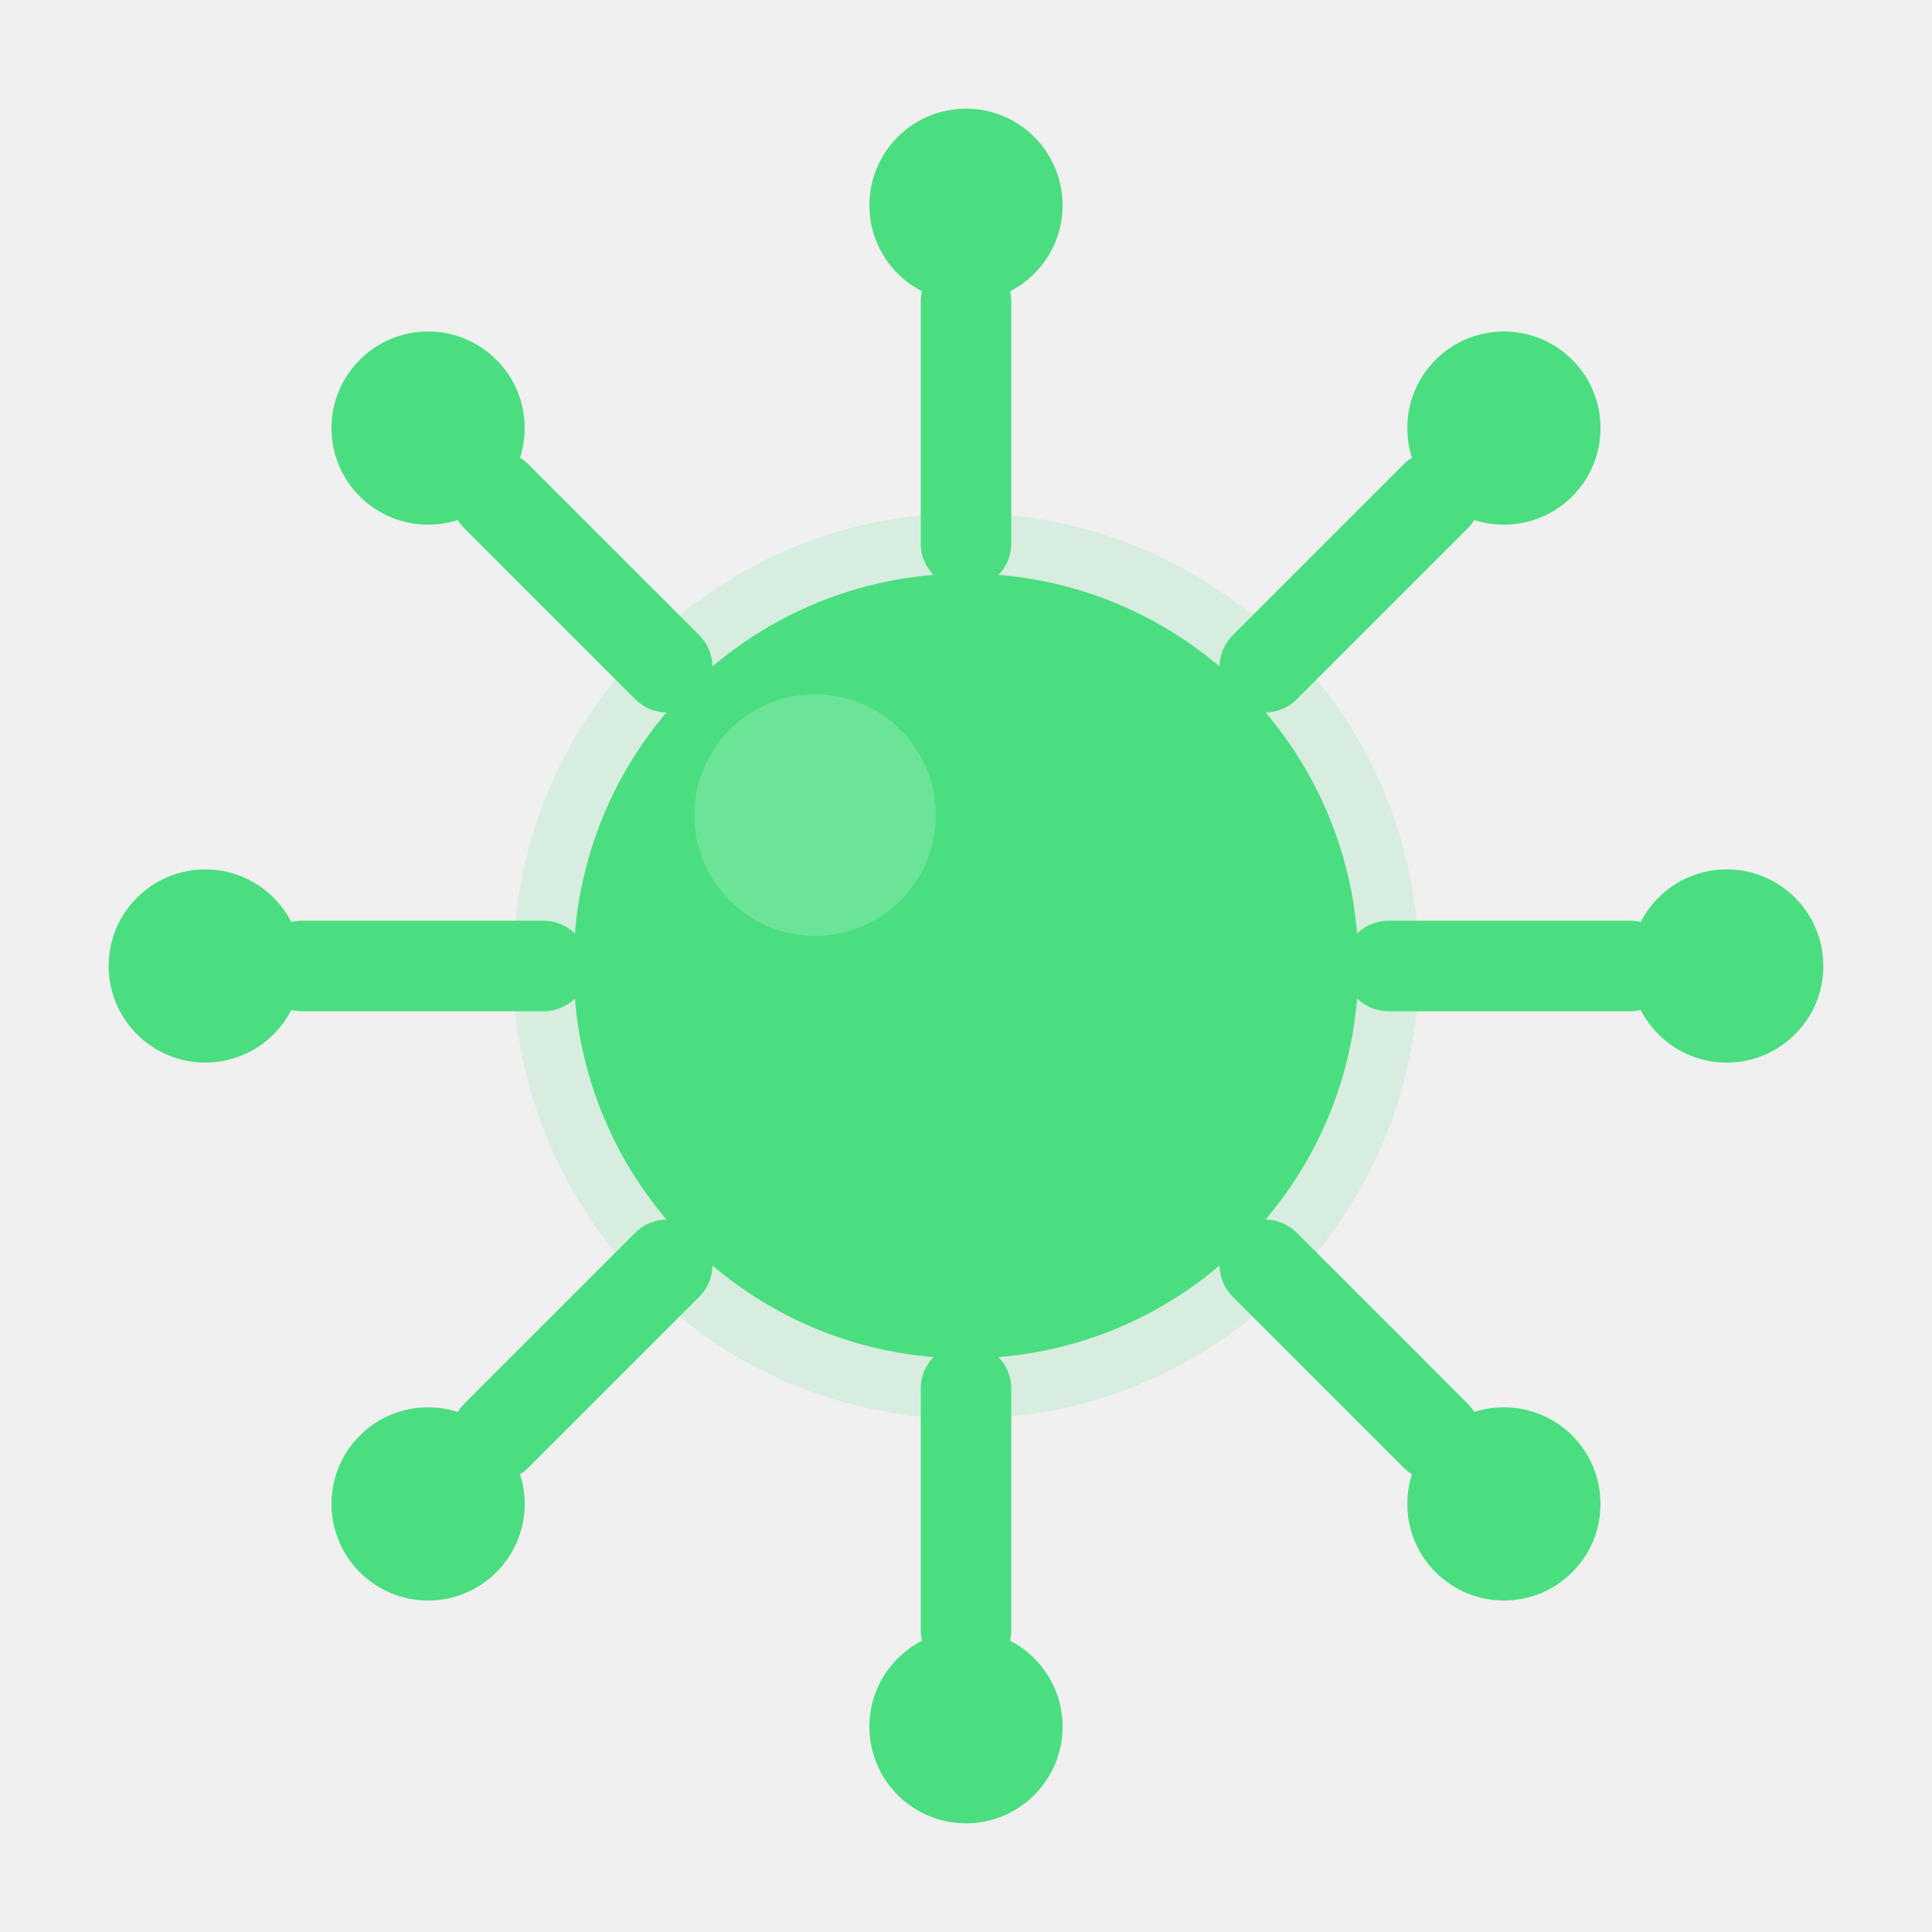
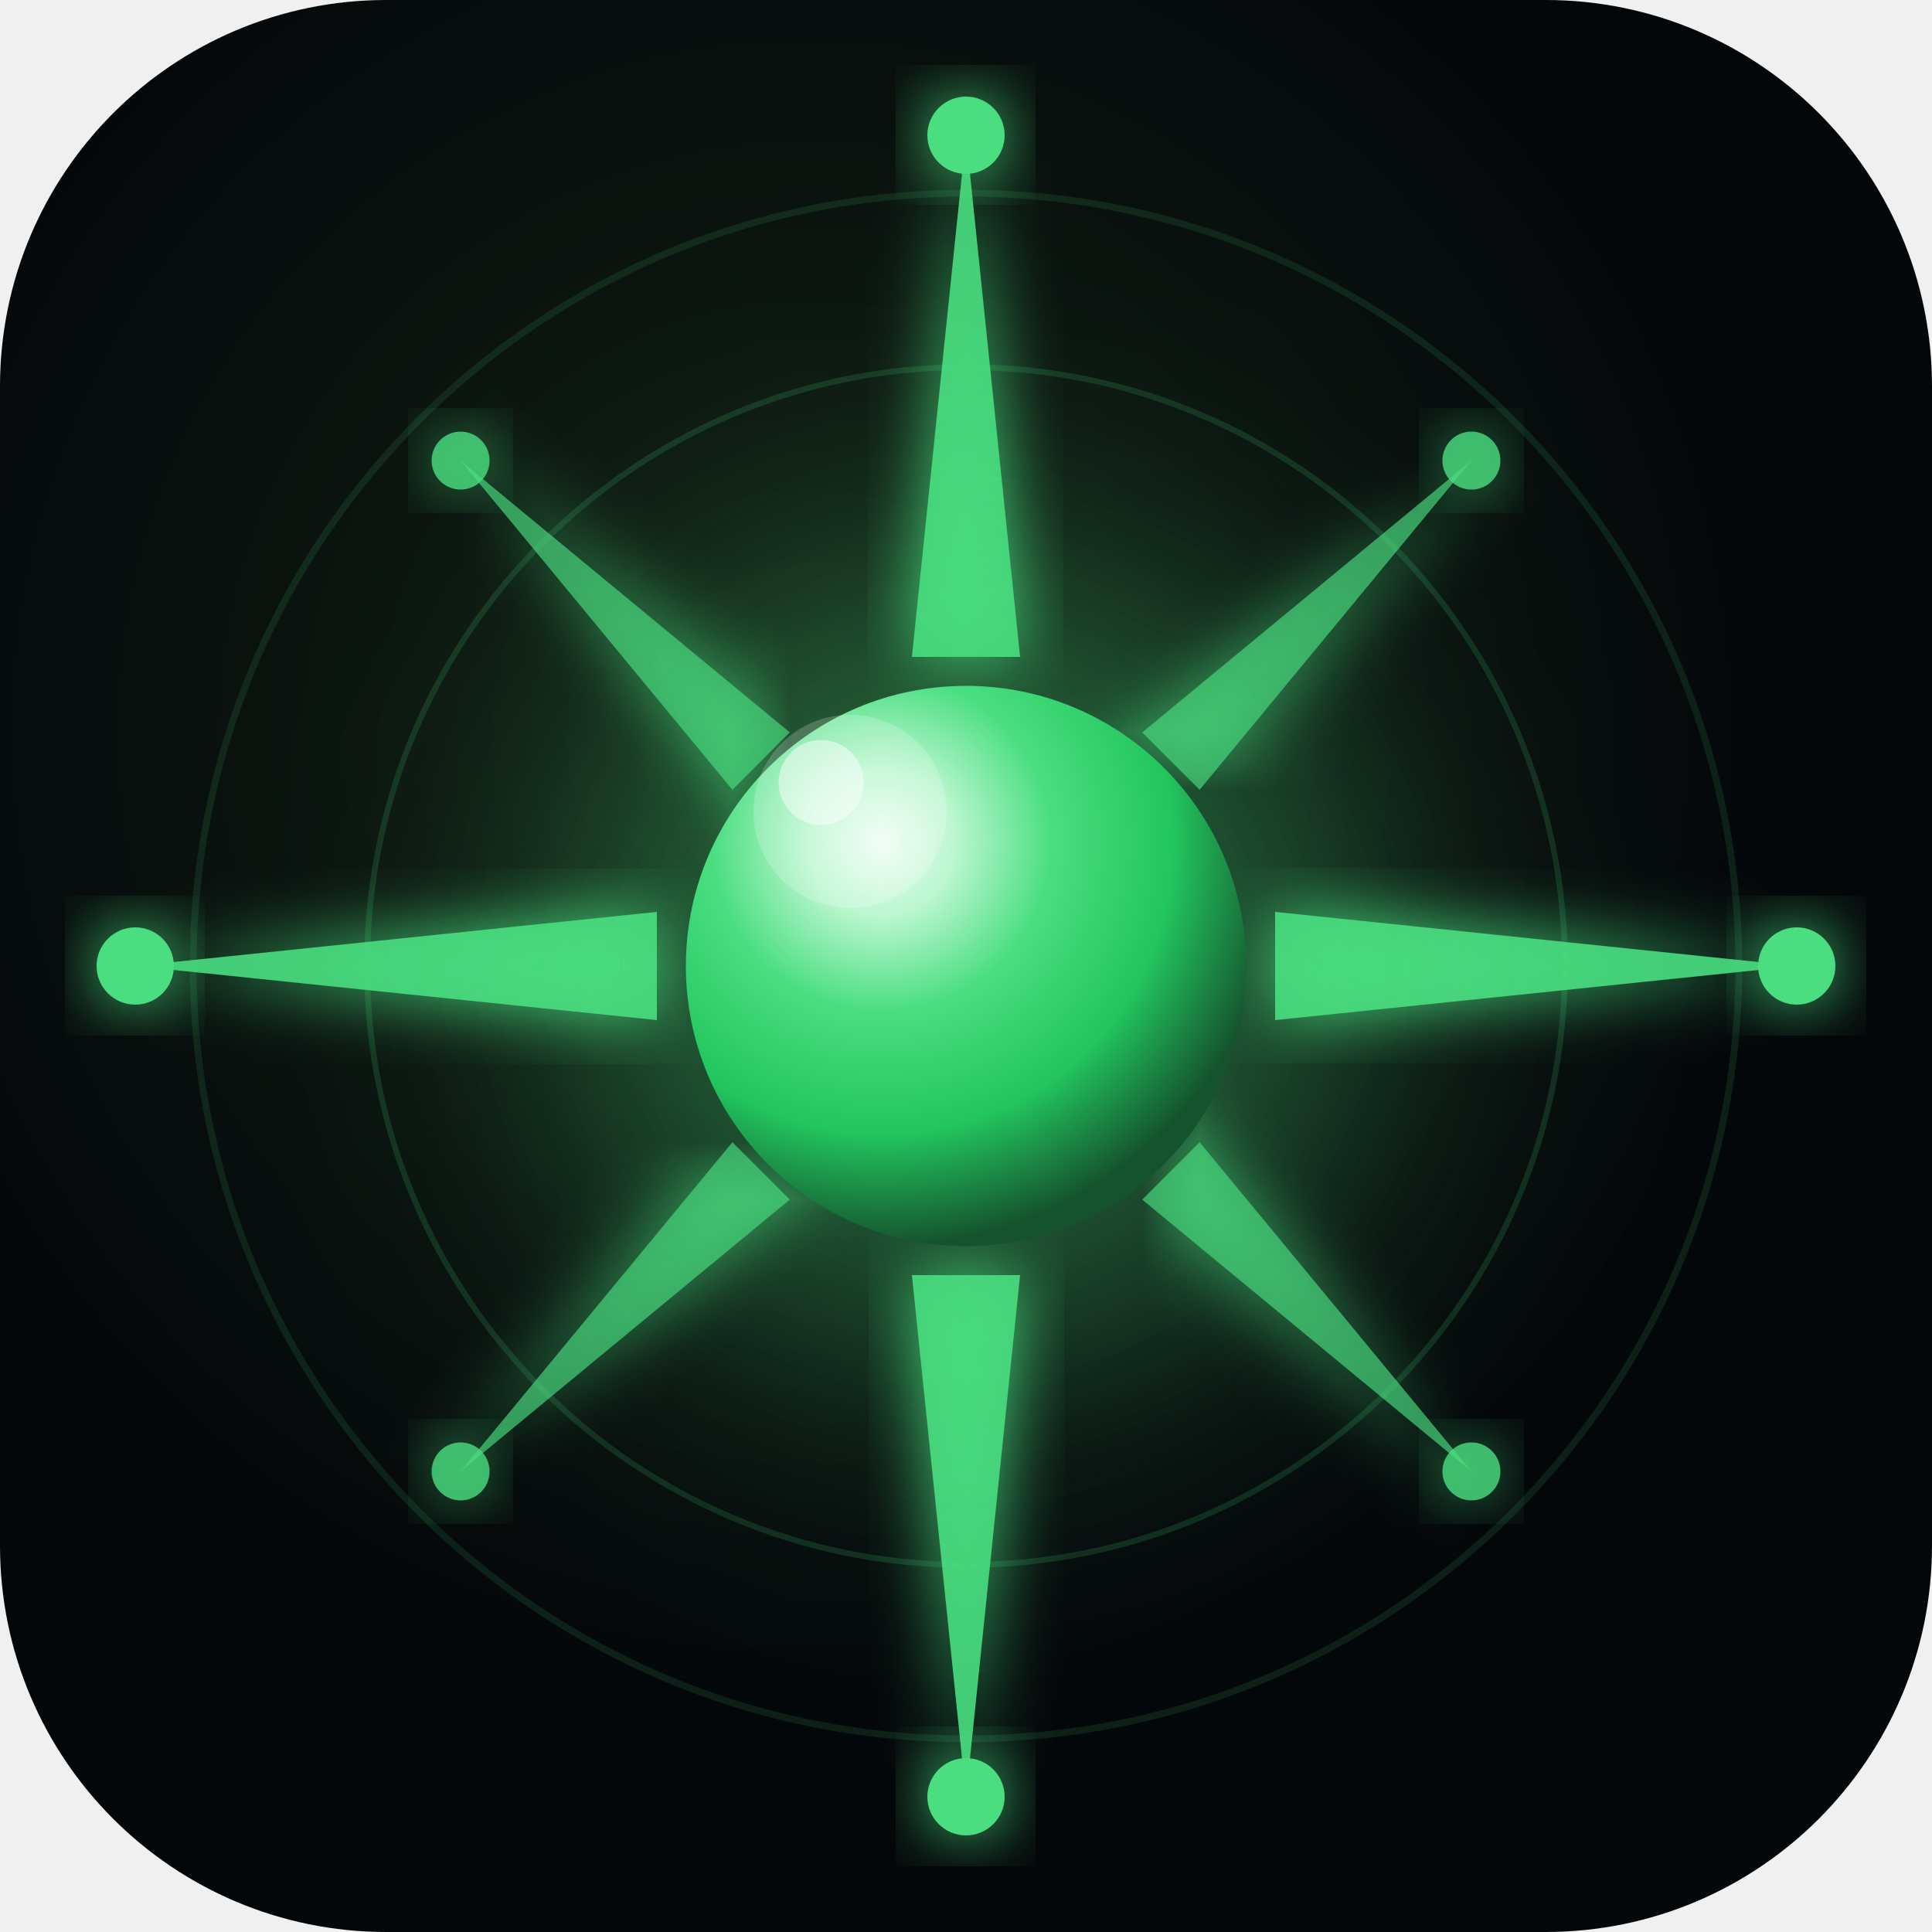
- <svg xmlns="http://www.w3.org/2000/svg" viewBox="0 0 32 32">
+ <svg xmlns="http://www.w3.org/2000/svg" viewBox="0 0 100 100">
  <defs>
-     <g id="spike">
-       <line x1="0" y1="-7" x2="0" y2="-11" stroke="#4ade80" stroke-width="1.5" stroke-linecap="round" />
-       <circle cx="0" cy="-12.6" r="1.6" fill="#4ade80" />
-     </g>
+     <filter id="gl" x="-40%" y="-40%" width="180%" height="180%" color-interpolation-filters="sRGB">
+       <feGaussianBlur stdDeviation="1.8" result="b" />
+       <feMerge>
+         <feMergeNode in="b" />
+         <feMergeNode in="SourceGraphic" />
+       </feMerge>
+     </filter>
+     <filter id="halo" x="-80%" y="-80%" width="260%" height="260%" color-interpolation-filters="sRGB">
+       <feGaussianBlur stdDeviation="5" />
+     </filter>
+     <radialGradient id="bg" cx="42%" cy="38%">
+       <stop offset="0%" stop-color="#122114" />
+       <stop offset="100%" stop-color="#04070A" />
+     </radialGradient>
+     <radialGradient id="sph" cx="35%" cy="28%" r="72%">
+       <stop offset="0%" stop-color="#F0FDF4" />
+       <stop offset="18%" stop-color="#BBF7D0" />
+       <stop offset="42%" stop-color="#4ADE80" />
+       <stop offset="72%" stop-color="#22C55E" />
+       <stop offset="100%" stop-color="#14532D" />
+     </radialGradient>
+     <radialGradient id="aura">
+       <stop offset="0%" stop-color="#4ADE80" stop-opacity="0.28" />
+       <stop offset="100%" stop-color="#4ADE80" stop-opacity="0" />
+     </radialGradient>
  </defs>
-   <circle cx="16" cy="16" r="7.5" fill="#4ade80" opacity="0.15" />
-   <circle cx="16" cy="16" r="6.5" fill="#4ade80" />
-   <circle cx="13.5" cy="13.5" r="2" fill="white" opacity="0.18" />
-   <g transform="translate(16,16)">
-     <use href="#spike" />
-     <use href="#spike" transform="rotate(45)" />
-     <use href="#spike" transform="rotate(90)" />
-     <use href="#spike" transform="rotate(135)" />
-     <use href="#spike" transform="rotate(180)" />
-     <use href="#spike" transform="rotate(225)" />
-     <use href="#spike" transform="rotate(270)" />
-     <use href="#spike" transform="rotate(315)" />
+   <rect width="100" height="100" rx="20" fill="url(#bg)" />
+   <circle cx="50" cy="50" r="32" fill="url(#aura)" filter="url(#halo)" />
+   <circle cx="50" cy="50" r="40" fill="none" stroke="#4ADE80" stroke-width="0.35" stroke-opacity="0.12" />
+   <circle cx="50" cy="50" r="31" fill="none" stroke="#4ADE80" stroke-width="0.3" stroke-opacity="0.16" />
+   <g transform="translate(50,50)" fill="#4ADE80">
+     <polygon points="43,0 16,-2.8 16,2.8" fill-opacity="0.9" filter="url(#gl)" />
+     <polygon points="43,0 16,-2.8 16,2.8" transform="rotate(90)" fill-opacity="0.9" filter="url(#gl)" />
+     <polygon points="43,0 16,-2.8 16,2.8" transform="rotate(180)" fill-opacity="0.9" filter="url(#gl)" />
+     <polygon points="43,0 16,-2.8 16,2.8" transform="rotate(270)" fill-opacity="0.9" filter="url(#gl)" />
+     <polygon points="37,0 15,-2.1 15,2.1" transform="rotate(45)" fill-opacity="0.65" filter="url(#gl)" />
+     <polygon points="37,0 15,-2.1 15,2.1" transform="rotate(135)" fill-opacity="0.65" filter="url(#gl)" />
+     <polygon points="37,0 15,-2.1 15,2.1" transform="rotate(225)" fill-opacity="0.65" filter="url(#gl)" />
+     <polygon points="37,0 15,-2.1 15,2.1" transform="rotate(315)" fill-opacity="0.65" filter="url(#gl)" />
+     <circle cx="43" cy="0" r="2" filter="url(#gl)" />
+     <circle cx="0" cy="43" r="2" filter="url(#gl)" />
+     <circle cx="-43" cy="0" r="2" filter="url(#gl)" />
+     <circle cx="0" cy="-43" r="2" filter="url(#gl)" />
+     <circle cx="26.16" cy="26.16" r="1.5" fill-opacity="0.8" filter="url(#gl)" />
+     <circle cx="-26.16" cy="26.16" r="1.5" fill-opacity="0.8" filter="url(#gl)" />
+     <circle cx="26.16" cy="-26.16" r="1.5" fill-opacity="0.8" filter="url(#gl)" />
+     <circle cx="-26.16" cy="-26.16" r="1.5" fill-opacity="0.8" filter="url(#gl)" />
  </g>
+   <circle cx="50" cy="50" r="20" fill="#4ADE80" fill-opacity="0.18" filter="url(#halo)" />
+   <circle cx="50" cy="50" r="14.5" fill="url(#sph)" />
+   <circle cx="44" cy="42" r="5" fill="white" fill-opacity="0.2" />
+   <circle cx="42.5" cy="40.5" r="2.2" fill="white" fill-opacity="0.48" />
</svg>
